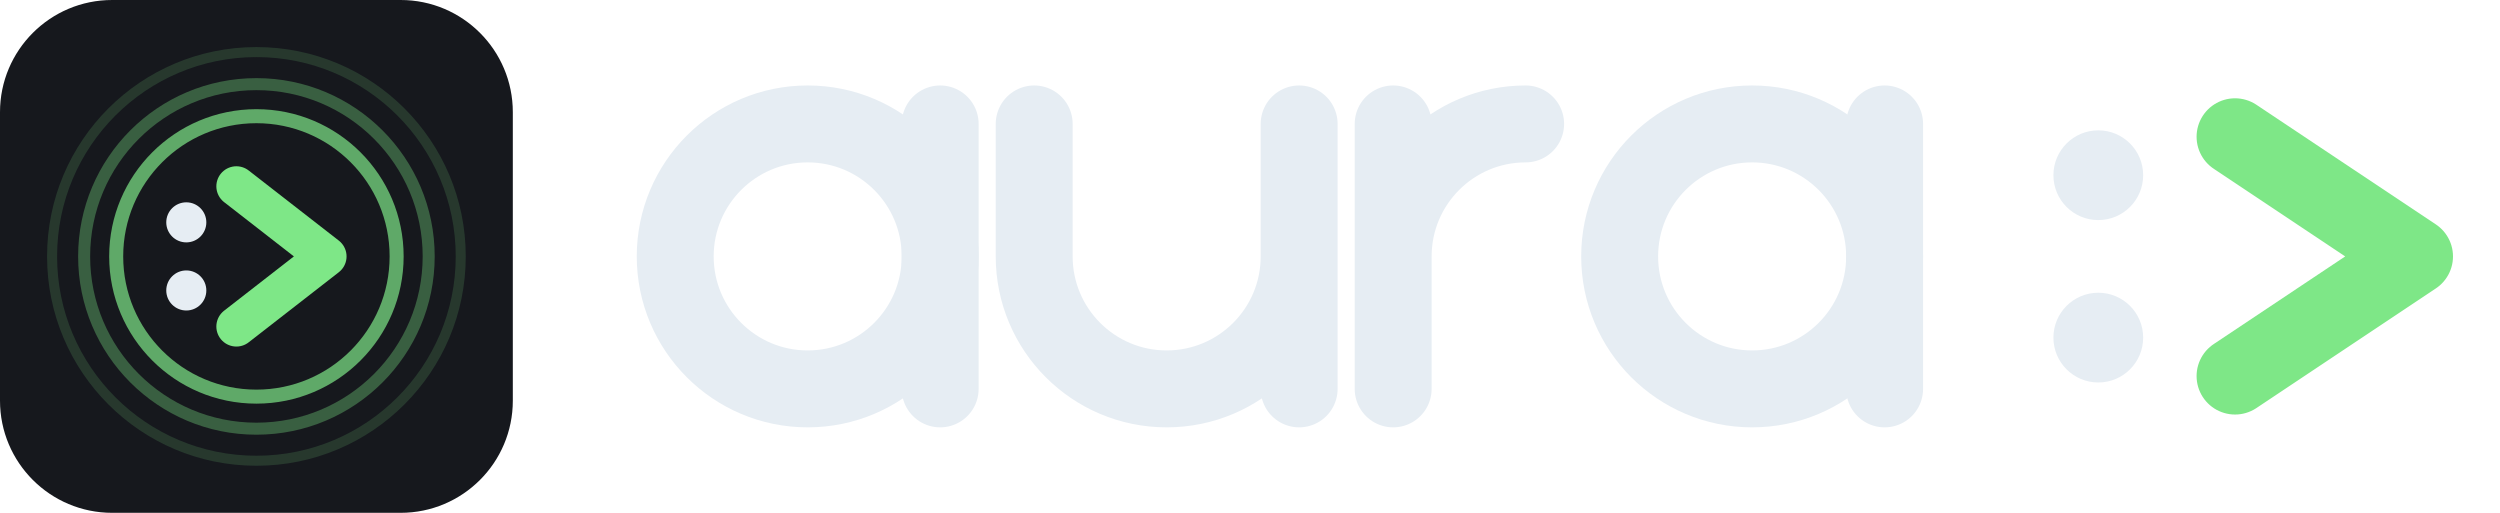
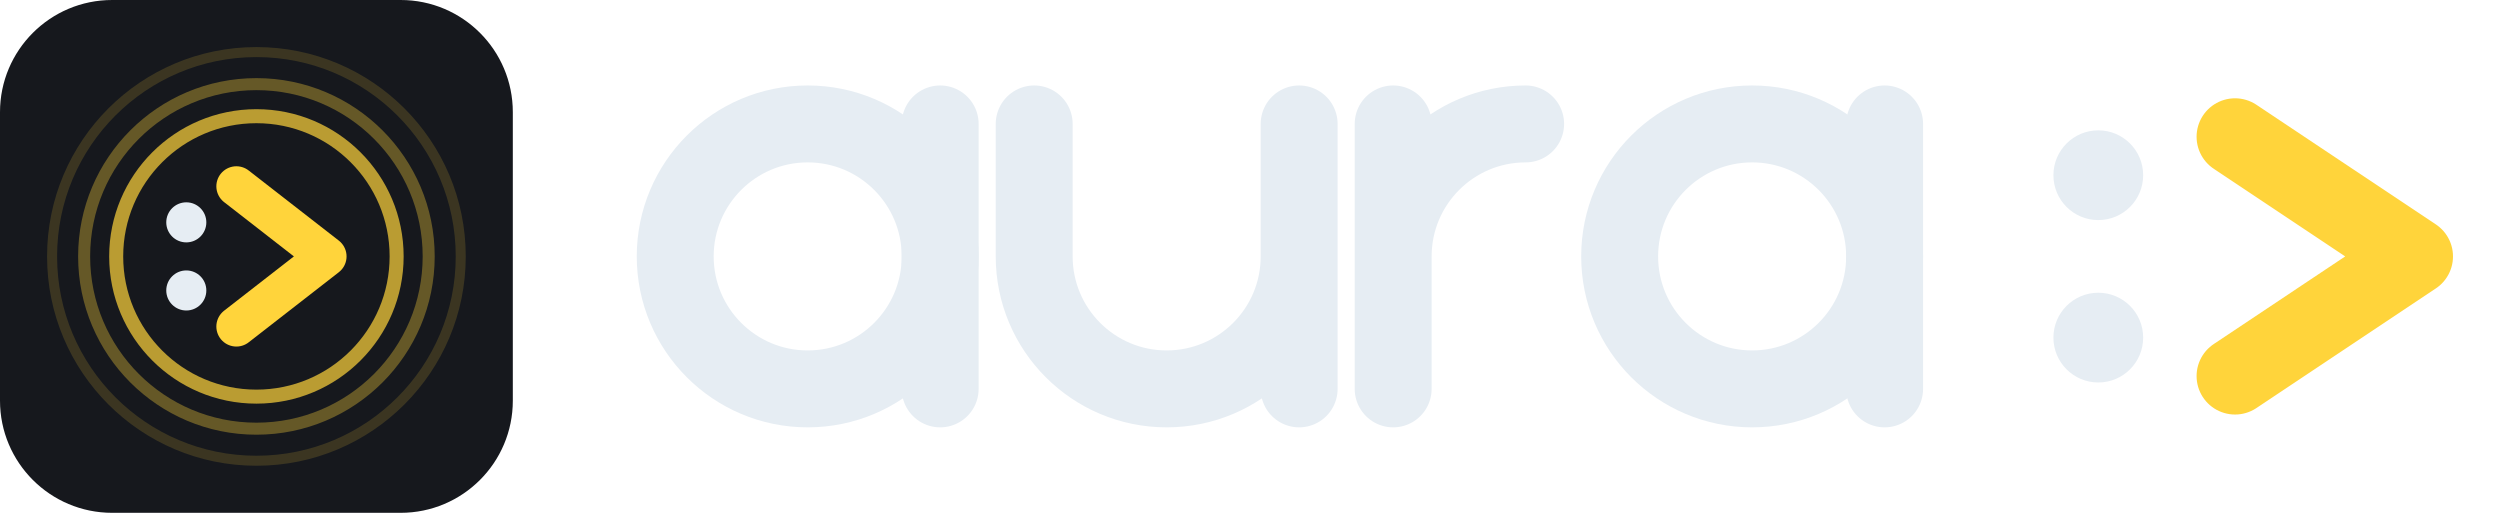
<svg xmlns="http://www.w3.org/2000/svg" viewBox="0 0 1170 240">
  <svg x="0" y="0" width="240" height="240" viewBox="0 0 512 512">
    <rect width="512" height="512" rx="112" fill="#16181d" />
-     <circle cx="256" cy="256" r="204" fill="none" stroke="#7ee787" stroke-width="10" opacity=".16" />
-     <circle cx="256" cy="256" r="172" fill="none" stroke="#7ee787" stroke-width="12" opacity=".34" />
-     <circle cx="256" cy="256" r="140" fill="none" stroke="#7ee787" stroke-width="14" opacity=".7" />
+     <circle cx="256" cy="256" r="204" fill="none" stroke="#ffd43b" stroke-width="10" opacity=".16" />
+     <circle cx="256" cy="256" r="172" fill="none" stroke="#ffd43b" stroke-width="12" opacity=".34" />
+     <circle cx="256" cy="256" r="140" fill="none" stroke="#ffd43b" stroke-width="14" opacity=".7" />
    <circle cx="186" cy="222" r="20" fill="#e6edf3" />
    <circle cx="186" cy="290" r="20" fill="#e6edf3" />
-     <polyline points="236,186 326,256 236,326" fill="none" stroke="#7ee787" stroke-width="40" stroke-linecap="round" stroke-linejoin="round" />
+     <polyline points="236,186 326,256 236,326" fill="none" stroke="#ffd43b" stroke-width="40" stroke-linecap="round" stroke-linejoin="round" />
  </svg>
  <svg x="276" y="0" width="894" height="240" viewBox="0 80 894 240">
    <g fill="none" stroke="#e6edf3" stroke-width="36" stroke-linecap="round">
      <circle cx="102" cy="200" r="62" />
      <path d="M164 138 V262" />
      <path d="M208 138 V200 A62 62 0 0 0 332 200 M332 138 V262" />
      <path d="M376 138 V262 M376 200 A62 62 0 0 1 438 138" />
      <circle cx="544" cy="200" r="62" />
      <path d="M606 138 V262" />
    </g>
    <circle cx="706" cy="162" r="21" fill="#e6edf3" />
    <circle cx="706" cy="238" r="21" fill="#e6edf3" />
-     <polyline points="770,144 854,200 770,256" fill="none" stroke="#7ee787" stroke-width="36" stroke-linecap="round" stroke-linejoin="round" />
+     <polyline points="770,144 854,200 770,256" fill="none" stroke="#ffd43b" stroke-width="36" stroke-linecap="round" stroke-linejoin="round" />
  </svg>
</svg>
